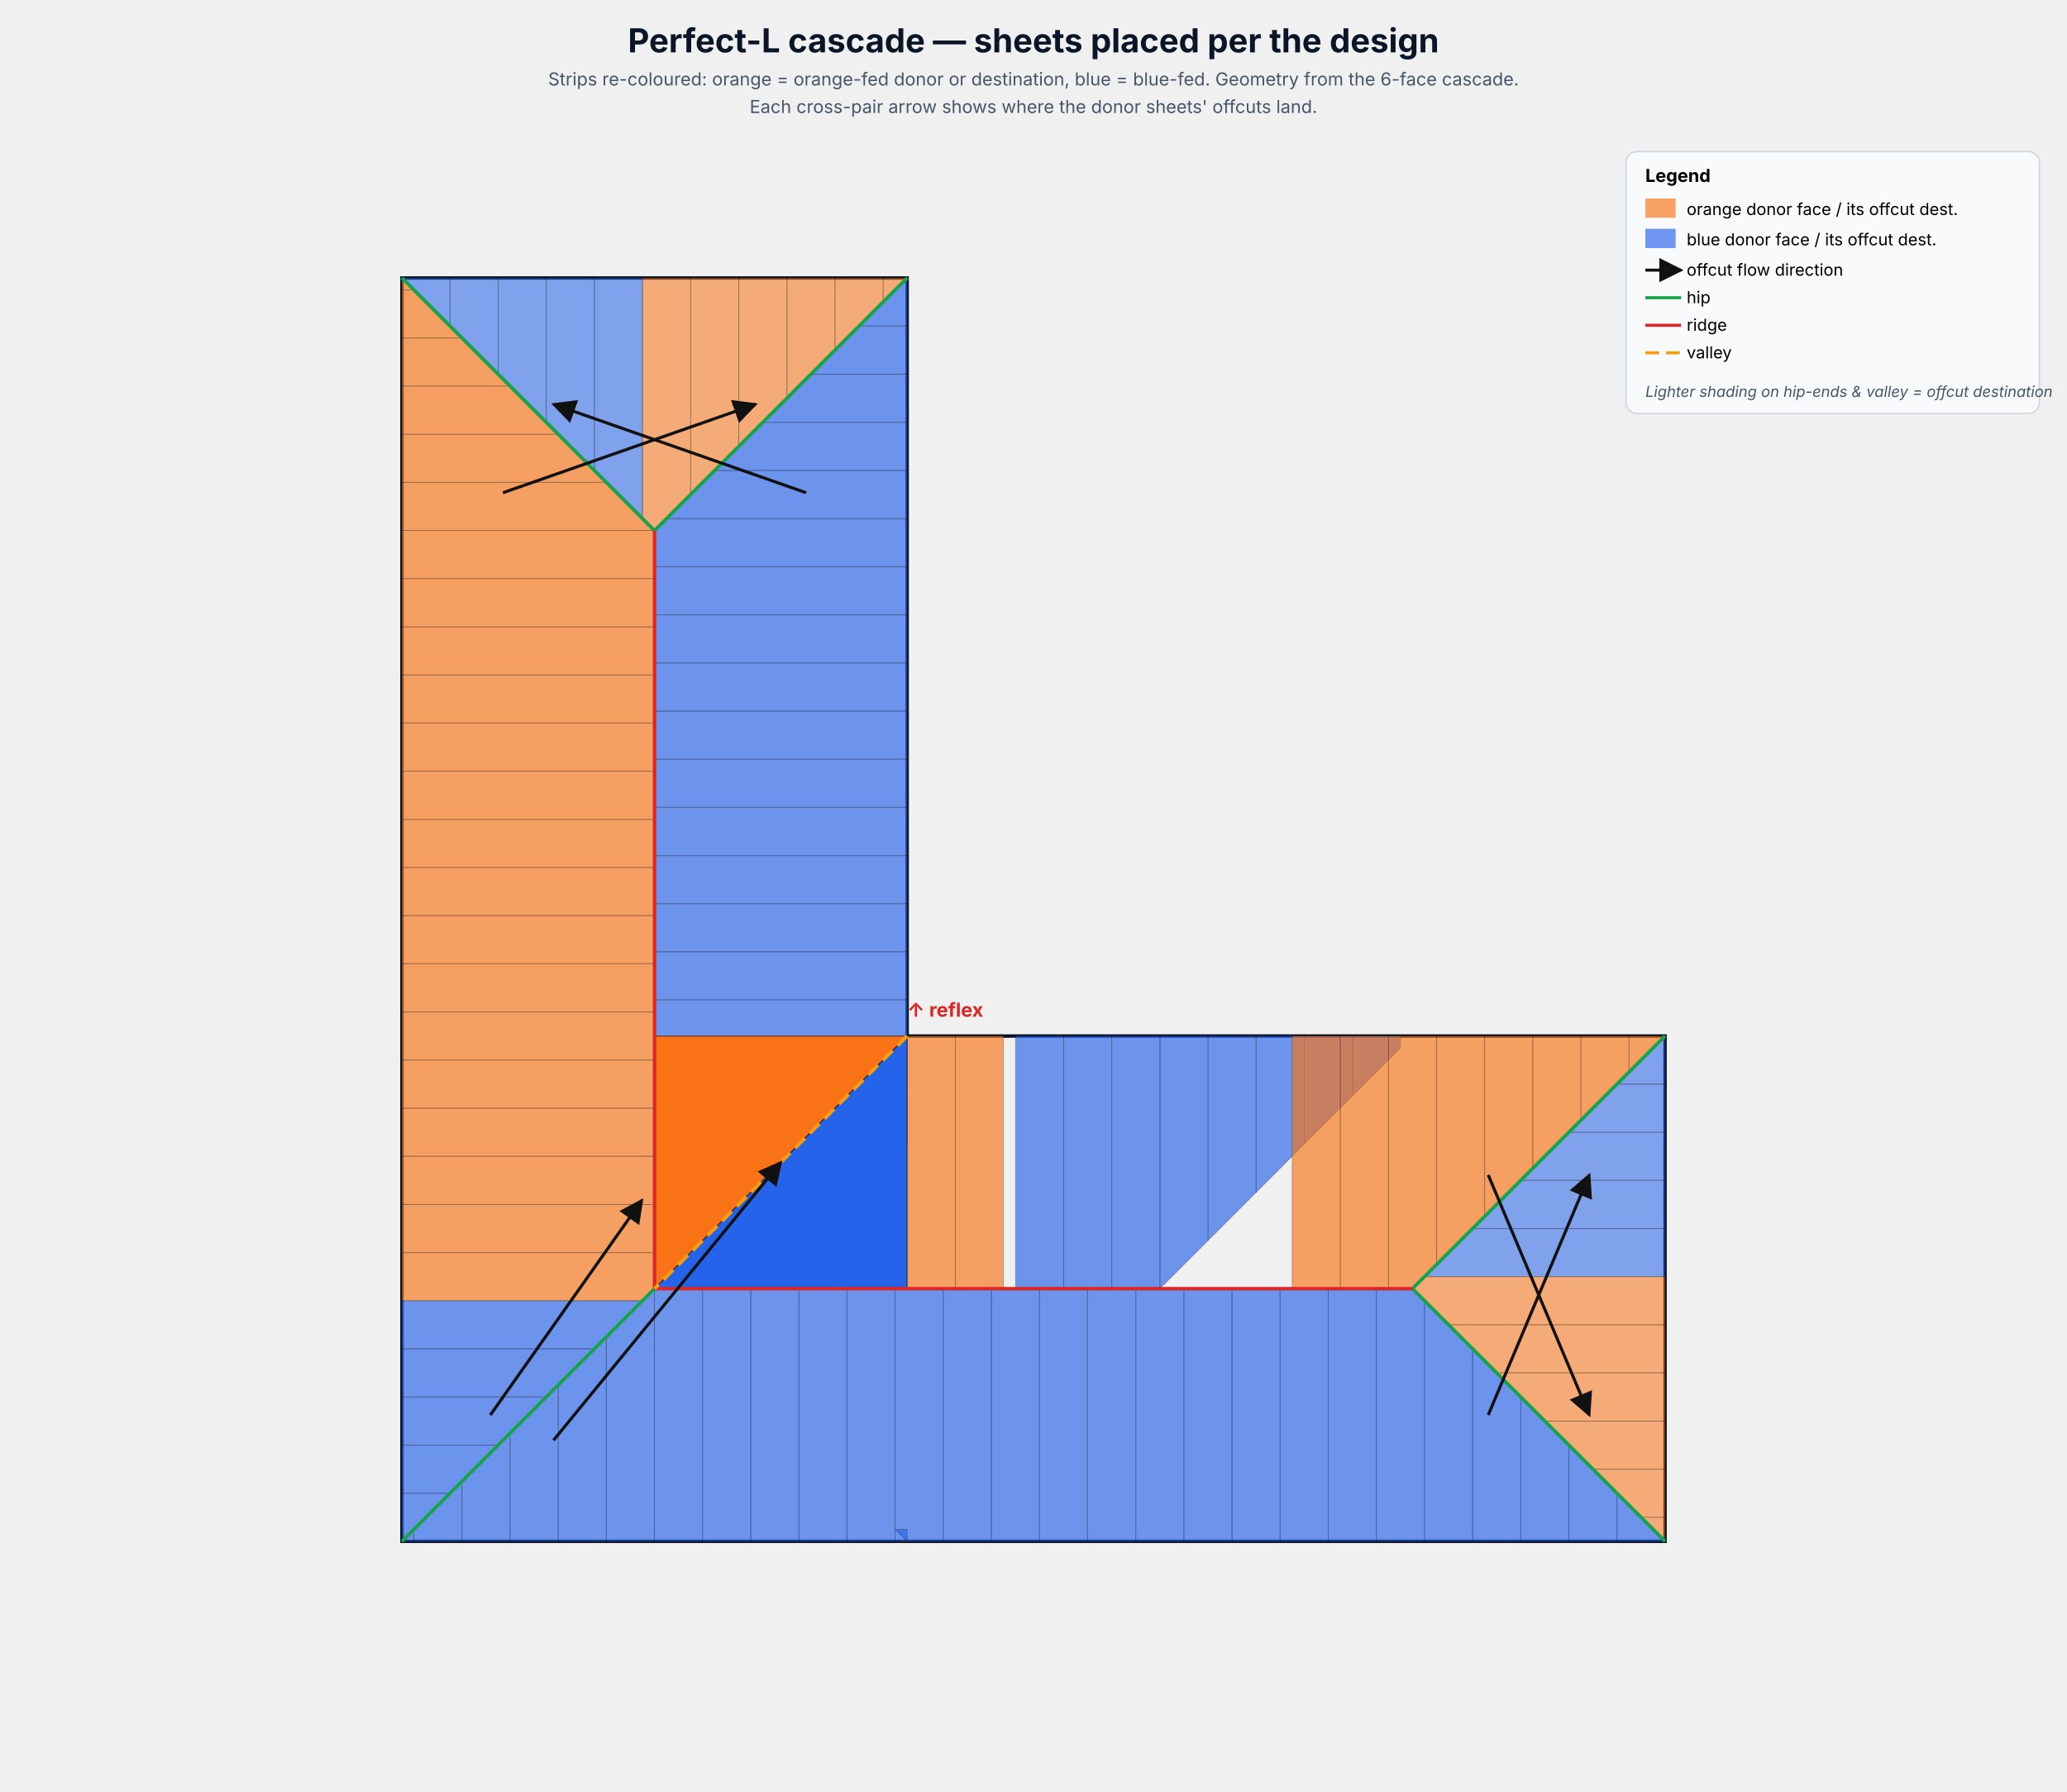
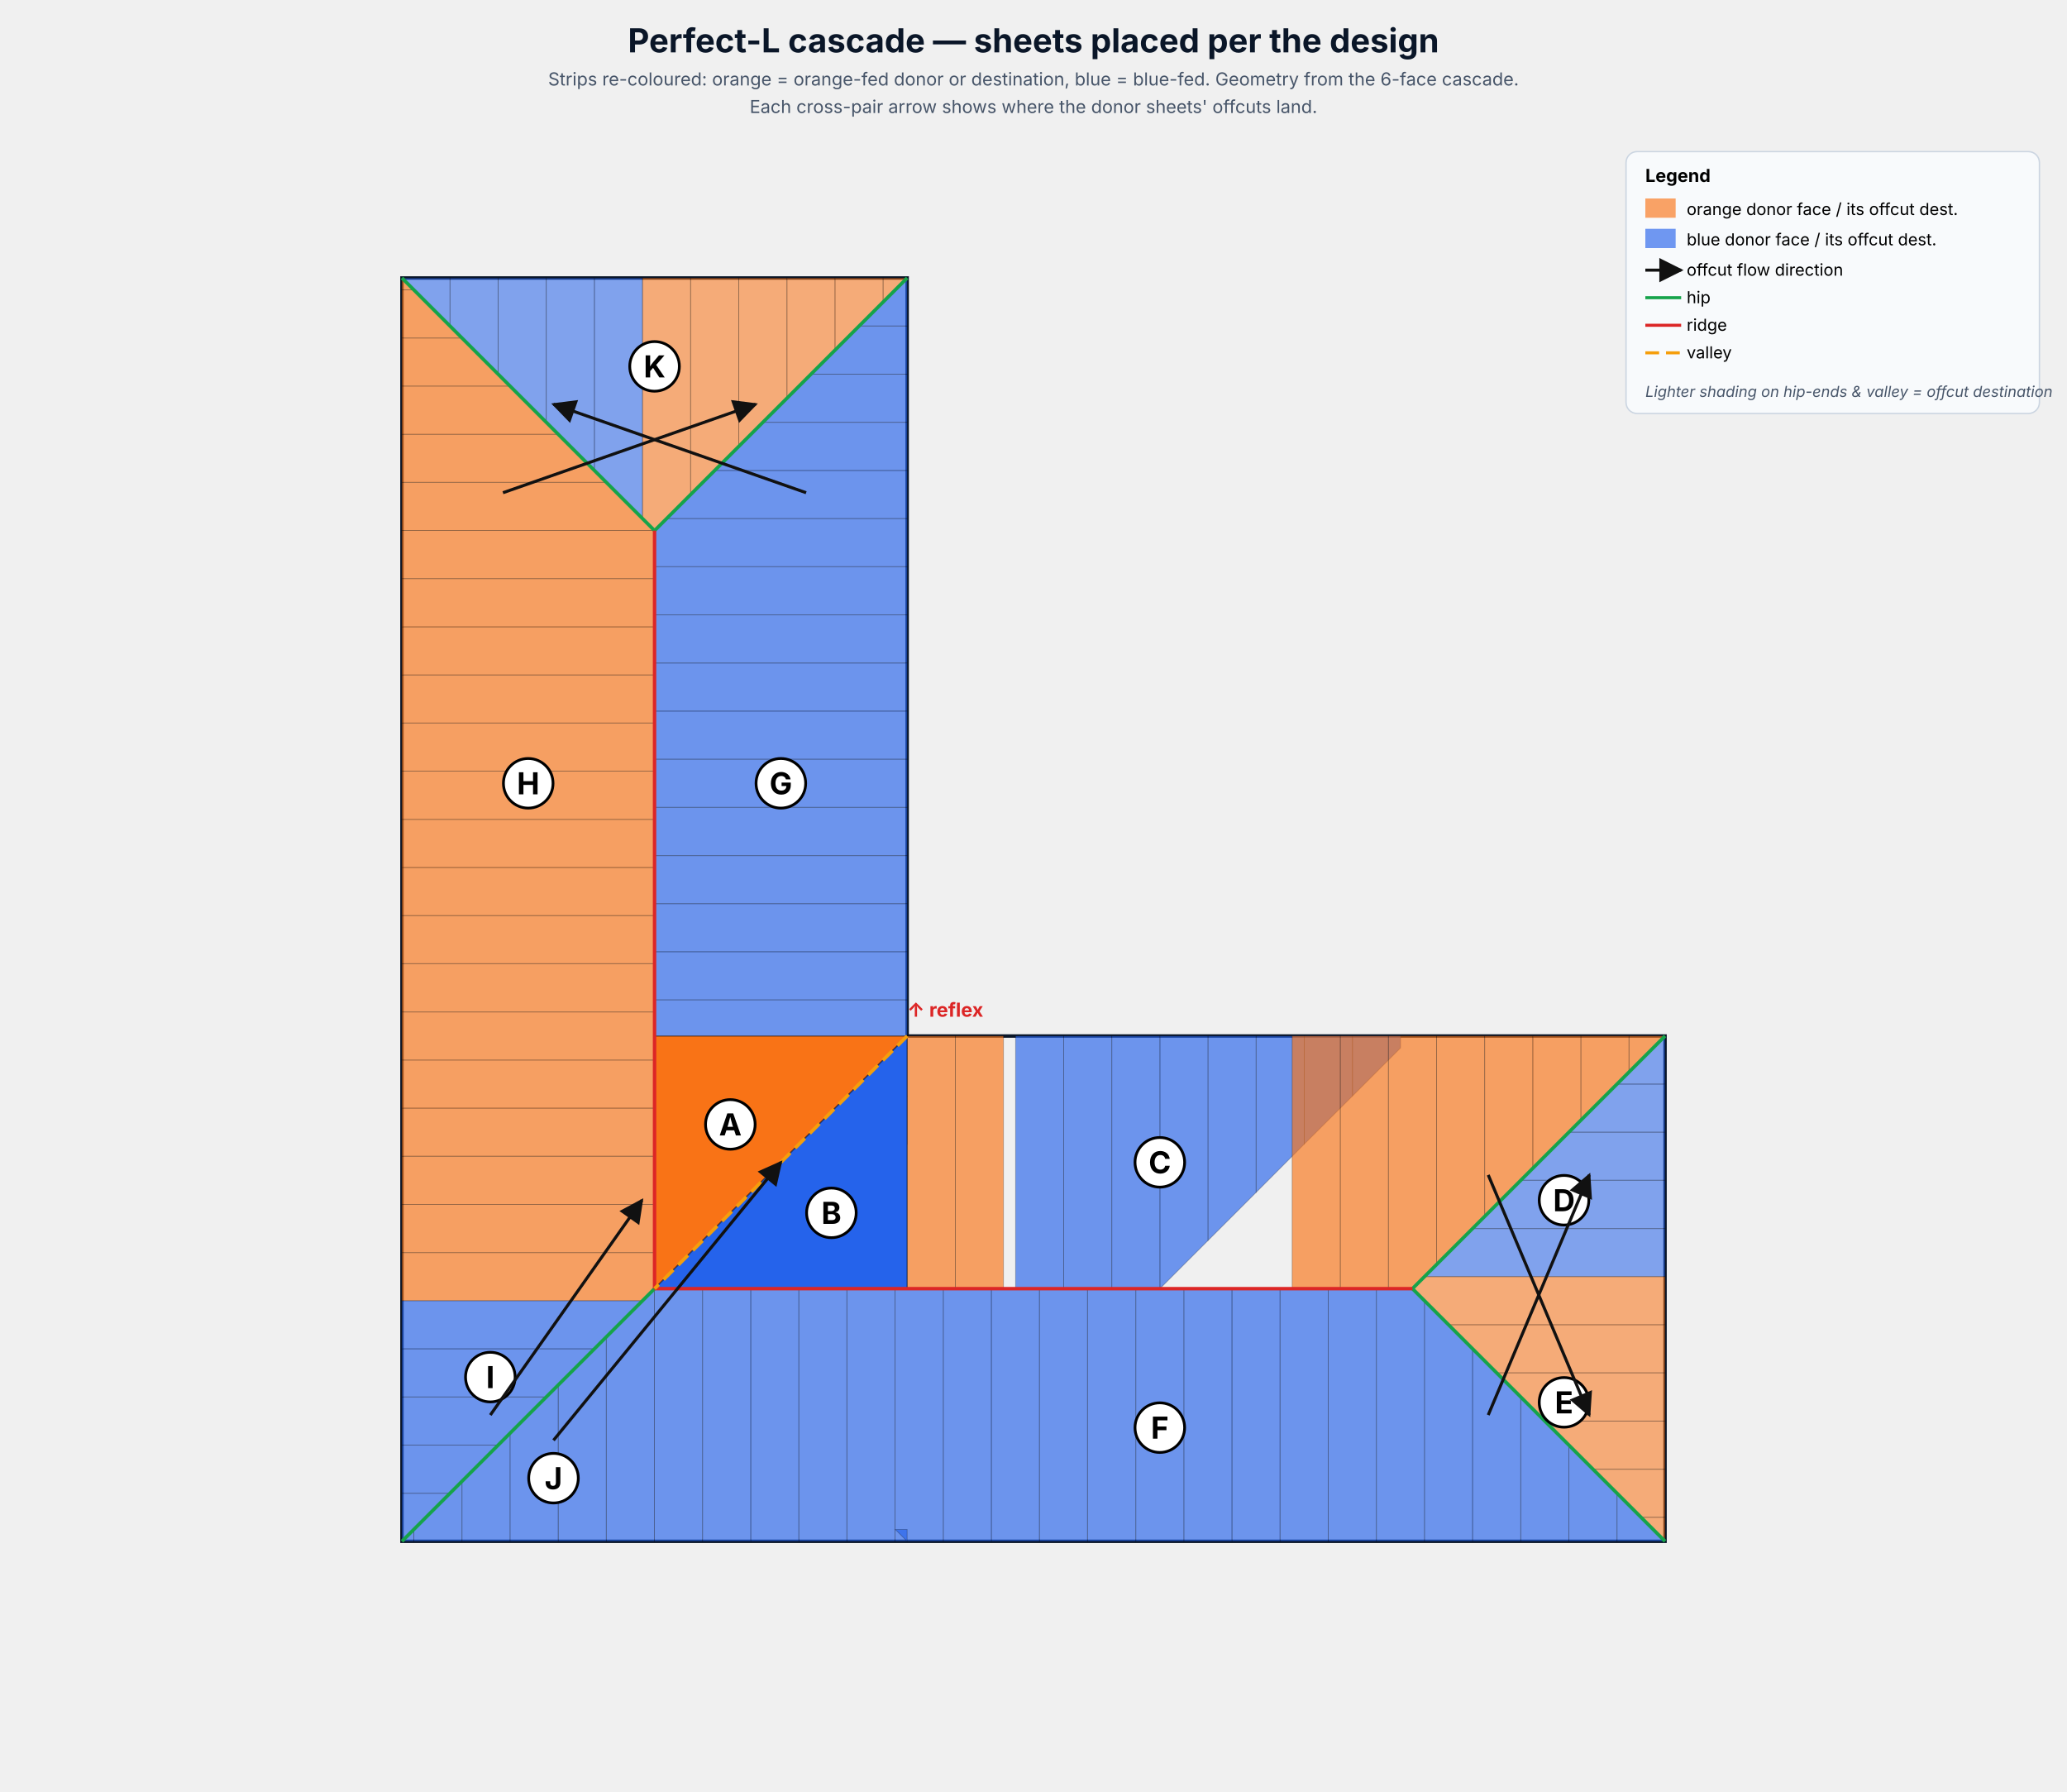
<svg xmlns="http://www.w3.org/2000/svg" width="1500" height="1300" viewBox="0 0 1500 1300" style="background:#fff;font-family:Inter,sans-serif">
  <defs>
    <marker id="arrow" viewBox="0 0 10 10" refX="9" refY="5" markerWidth="8" markerHeight="8" orient="auto">
      <path d="M 0 0 L 10 5 L 0 10 z" fill="#111" />
    </marker>
  </defs>
  <text x="750" y="38" text-anchor="middle" font-size="24" font-weight="700" fill="#0a1628">Perfect-L cascade — sheets placed per the design</text>
  <text x="750" y="62" text-anchor="middle" font-size="13" fill="#475569">Strips re-coloured: orange = orange-fed donor or destination, blue = blue-fed. Geometry from the 6-face cascade.</text>
  <text x="750" y="82" text-anchor="middle" font-size="13" fill="#475569">Each cross-pair arrow shows where the donor sheets' offcuts land.</text>
  <polygon points="291.7,201.7 658.3,201.7 658.3,751.7 1208.3,751.7 1208.3,1118.3 291.7,1118.3" fill="none" stroke="#0a1628" stroke-width="2.5" />
  <polygon points="1208.3,1118.3 1208.3,1118.3 1173.4,1118.3 1173.4,1083.4" fill="#2563eb" fill-opacity="0.65" stroke="rgba(0,0,0,0.25)" stroke-width="0.6" />
  <polygon points="1173.4,1083.4 1173.4,1118.3 1138.5,1118.3 1138.5,1048.5" fill="#2563eb" fill-opacity="0.65" stroke="rgba(0,0,0,0.25)" stroke-width="0.6" />
  <polygon points="1138.5,1048.5 1138.5,1118.3 1103.6,1118.3 1103.6,1013.6" fill="#2563eb" fill-opacity="0.65" stroke="rgba(0,0,0,0.25)" stroke-width="0.6" />
  <polygon points="1103.6,1013.6 1103.6,1118.3 1068.6,1118.3 1068.6,978.6" fill="#2563eb" fill-opacity="0.65" stroke="rgba(0,0,0,0.25)" stroke-width="0.6" />
  <polygon points="1068.6,978.6 1068.6,1118.3 1033.7,1118.3 1033.7,943.7" fill="#2563eb" fill-opacity="0.65" stroke="rgba(0,0,0,0.25)" stroke-width="0.6" />
  <polygon points="1025.0,935.0 1033.7,943.7 1033.7,1118.3 998.8,1118.3 998.8,935.0" fill="#2563eb" fill-opacity="0.65" stroke="rgba(0,0,0,0.25)" stroke-width="0.6" />
  <polygon points="998.8,935.0 998.8,1118.3 963.9,1118.3 963.9,935.0" fill="#2563eb" fill-opacity="0.65" stroke="rgba(0,0,0,0.25)" stroke-width="0.6" />
  <polygon points="963.9,935.0 963.9,1118.3 928.9,1118.3 928.9,935.0" fill="#2563eb" fill-opacity="0.65" stroke="rgba(0,0,0,0.25)" stroke-width="0.6" />
  <polygon points="928.9,935.0 928.9,1118.3 894.0,1118.3 894.0,935.0" fill="#2563eb" fill-opacity="0.65" stroke="rgba(0,0,0,0.25)" stroke-width="0.6" />
  <polygon points="894.0,935.0 894.0,1118.3 859.1,1118.3 859.1,935.0" fill="#2563eb" fill-opacity="0.65" stroke="rgba(0,0,0,0.25)" stroke-width="0.6" />
  <polygon points="859.1,935.0 859.1,1118.3 824.2,1118.3 824.2,935.0" fill="#2563eb" fill-opacity="0.65" stroke="rgba(0,0,0,0.25)" stroke-width="0.6" />
  <polygon points="824.2,935.0 824.2,1118.3 789.2,1118.3 789.2,935.0" fill="#2563eb" fill-opacity="0.65" stroke="rgba(0,0,0,0.25)" stroke-width="0.6" />
  <polygon points="789.2,935.0 789.2,1118.3 754.3,1118.3 754.3,935.0" fill="#2563eb" fill-opacity="0.65" stroke="rgba(0,0,0,0.25)" stroke-width="0.6" />
  <polygon points="754.3,935.0 754.3,1118.3 719.4,1118.3 719.4,935.0" fill="#2563eb" fill-opacity="0.65" stroke="rgba(0,0,0,0.25)" stroke-width="0.6" />
  <polygon points="719.4,935.0 719.4,1118.3 684.5,1118.3 684.5,935.0" fill="#2563eb" fill-opacity="0.65" stroke="rgba(0,0,0,0.25)" stroke-width="0.6" />
  <polygon points="684.5,935.0 684.5,1118.3 649.5,1118.3 649.5,935.0" fill="#2563eb" fill-opacity="0.65" stroke="rgba(0,0,0,0.25)" stroke-width="0.6" />
  <polygon points="649.5,935.0 649.5,1118.3 614.6,1118.3 614.6,935.0" fill="#2563eb" fill-opacity="0.65" stroke="rgba(0,0,0,0.25)" stroke-width="0.6" />
  <polygon points="614.6,935.0 614.6,1118.3 579.7,1118.3 579.7,935.0" fill="#2563eb" fill-opacity="0.65" stroke="rgba(0,0,0,0.25)" stroke-width="0.6" />
  <polygon points="579.7,935.0 579.7,1118.3 544.8,1118.3 544.8,935.0" fill="#2563eb" fill-opacity="0.65" stroke="rgba(0,0,0,0.25)" stroke-width="0.6" />
  <polygon points="544.8,935.0 544.8,1118.3 509.8,1118.3 509.8,935.0" fill="#2563eb" fill-opacity="0.65" stroke="rgba(0,0,0,0.25)" stroke-width="0.6" />
  <polygon points="509.8,935.0 509.8,1118.3 474.9,1118.3 474.9,935.1 475.0,935.0" fill="#2563eb" fill-opacity="0.65" stroke="rgba(0,0,0,0.25)" stroke-width="0.6" />
  <polygon points="474.9,935.1 474.9,1118.3 440.0,1118.3 440.0,970.0" fill="#2563eb" fill-opacity="0.65" stroke="rgba(0,0,0,0.25)" stroke-width="0.6" />
  <polygon points="440.0,970.0 440.0,1118.3 405.1,1118.3 405.1,1004.9" fill="#2563eb" fill-opacity="0.65" stroke="rgba(0,0,0,0.25)" stroke-width="0.6" />
  <polygon points="405.1,1004.9 405.1,1118.3 370.1,1118.3 370.1,1039.9" fill="#2563eb" fill-opacity="0.65" stroke="rgba(0,0,0,0.25)" stroke-width="0.6" />
  <polygon points="370.1,1039.9 370.1,1118.3 335.2,1118.3 335.2,1074.8" fill="#2563eb" fill-opacity="0.65" stroke="rgba(0,0,0,0.25)" stroke-width="0.6" />
  <polygon points="335.2,1074.8 335.2,1118.3 300.3,1118.3 300.3,1109.7" fill="#2563eb" fill-opacity="0.65" stroke="rgba(0,0,0,0.25)" stroke-width="0.6" />
  <polygon points="300.3,1109.7 300.3,1118.3 291.7,1118.3 291.7,1118.3" fill="#2563eb" fill-opacity="0.65" stroke="rgba(0,0,0,0.25)" stroke-width="0.6" />
  <polygon points="291.7,1118.3 291.7,1118.3 291.7,1083.4 326.6,1083.4" fill="#2563eb" fill-opacity="0.65" stroke="rgba(0,0,0,0.25)" stroke-width="0.6" />
  <polygon points="326.6,1083.4 291.7,1083.4 291.7,1048.5 361.5,1048.5" fill="#2563eb" fill-opacity="0.65" stroke="rgba(0,0,0,0.25)" stroke-width="0.6" />
  <polygon points="361.5,1048.5 291.7,1048.5 291.7,1013.6 396.4,1013.6" fill="#2563eb" fill-opacity="0.65" stroke="rgba(0,0,0,0.25)" stroke-width="0.6" />
  <polygon points="396.4,1013.6 291.7,1013.6 291.7,978.6 431.4,978.6" fill="#2563eb" fill-opacity="0.65" stroke="rgba(0,0,0,0.25)" stroke-width="0.6" />
  <polygon points="431.4,978.6 291.7,978.6 291.7,943.7 466.3,943.7" fill="#2563eb" fill-opacity="0.65" stroke="rgba(0,0,0,0.25)" stroke-width="0.6" />
  <polygon points="475.0,935.0 466.3,943.7 291.7,943.7 291.7,908.8 475.0,908.8" fill="#f97316" fill-opacity="0.65" stroke="rgba(0,0,0,0.25)" stroke-width="0.6" />
  <polygon points="475.0,908.8 291.7,908.8 291.7,873.9 475.0,873.9" fill="#f97316" fill-opacity="0.65" stroke="rgba(0,0,0,0.25)" stroke-width="0.6" />
  <polygon points="475.0,873.9 291.7,873.9 291.7,838.9 475.0,838.9" fill="#f97316" fill-opacity="0.65" stroke="rgba(0,0,0,0.25)" stroke-width="0.6" />
  <polygon points="475.0,838.9 291.7,838.9 291.7,804.0 475.0,804.0" fill="#f97316" fill-opacity="0.65" stroke="rgba(0,0,0,0.25)" stroke-width="0.6" />
  <polygon points="475.0,804.0 291.7,804.0 291.7,769.1 475.0,769.1" fill="#f97316" fill-opacity="0.65" stroke="rgba(0,0,0,0.25)" stroke-width="0.6" />
  <polygon points="475.0,769.1 291.7,769.1 291.7,734.2 475.0,734.2" fill="#f97316" fill-opacity="0.65" stroke="rgba(0,0,0,0.25)" stroke-width="0.6" />
  <polygon points="475.0,734.2 291.7,734.2 291.7,699.2 475.0,699.2" fill="#f97316" fill-opacity="0.65" stroke="rgba(0,0,0,0.25)" stroke-width="0.6" />
  <polygon points="475.0,699.2 291.7,699.2 291.7,664.3 475.0,664.3" fill="#f97316" fill-opacity="0.65" stroke="rgba(0,0,0,0.25)" stroke-width="0.6" />
  <polygon points="475.0,664.3 291.7,664.3 291.7,629.4 475.0,629.4" fill="#f97316" fill-opacity="0.65" stroke="rgba(0,0,0,0.25)" stroke-width="0.6" />
  <polygon points="475.0,629.4 291.7,629.4 291.7,594.5 475.0,594.5" fill="#f97316" fill-opacity="0.65" stroke="rgba(0,0,0,0.25)" stroke-width="0.6" />
  <polygon points="475.0,594.5 291.7,594.5 291.7,559.5 475.0,559.5" fill="#f97316" fill-opacity="0.65" stroke="rgba(0,0,0,0.25)" stroke-width="0.6" />
  <polygon points="475.0,559.5 291.7,559.5 291.7,524.6 475.0,524.6" fill="#f97316" fill-opacity="0.65" stroke="rgba(0,0,0,0.25)" stroke-width="0.6" />
  <polygon points="475.0,524.6 291.7,524.6 291.7,489.7 475.0,489.7" fill="#f97316" fill-opacity="0.65" stroke="rgba(0,0,0,0.25)" stroke-width="0.6" />
  <polygon points="475.0,489.7 291.7,489.7 291.7,454.8 475.0,454.8" fill="#f97316" fill-opacity="0.65" stroke="rgba(0,0,0,0.25)" stroke-width="0.6" />
  <polygon points="475.0,454.8 291.7,454.8 291.7,419.8 475.0,419.8" fill="#f97316" fill-opacity="0.65" stroke="rgba(0,0,0,0.25)" stroke-width="0.6" />
  <polygon points="475.0,419.8 291.7,419.8 291.7,384.9 474.9,384.9 475.0,385.0" fill="#f97316" fill-opacity="0.65" stroke="rgba(0,0,0,0.25)" stroke-width="0.6" />
  <polygon points="474.9,384.9 291.7,384.9 291.7,350.0 440.0,350.0" fill="#f97316" fill-opacity="0.65" stroke="rgba(0,0,0,0.25)" stroke-width="0.6" />
  <polygon points="440.0,350.0 291.7,350.0 291.7,315.1 405.1,315.1" fill="#f97316" fill-opacity="0.65" stroke="rgba(0,0,0,0.25)" stroke-width="0.6" />
  <polygon points="405.1,315.1 291.7,315.1 291.7,280.1 370.1,280.1" fill="#f97316" fill-opacity="0.65" stroke="rgba(0,0,0,0.25)" stroke-width="0.6" />
  <polygon points="370.1,280.1 291.7,280.1 291.7,245.2 335.2,245.2" fill="#f97316" fill-opacity="0.65" stroke="rgba(0,0,0,0.25)" stroke-width="0.6" />
  <polygon points="335.2,245.2 291.7,245.2 291.7,210.3 300.3,210.3" fill="#f97316" fill-opacity="0.65" stroke="rgba(0,0,0,0.25)" stroke-width="0.6" />
  <polygon points="300.3,210.3 291.7,210.3 291.7,201.7 291.7,201.7" fill="#f97316" fill-opacity="0.65" stroke="rgba(0,0,0,0.25)" stroke-width="0.6" />
  <polygon points="658.3,201.7 658.3,201.7 658.3,236.6 623.4,236.6" fill="#2563eb" fill-opacity="0.65" stroke="rgba(0,0,0,0.25)" stroke-width="0.6" />
  <polygon points="623.4,236.6 658.3,236.6 658.3,271.5 588.5,271.5" fill="#2563eb" fill-opacity="0.65" stroke="rgba(0,0,0,0.25)" stroke-width="0.6" />
  <polygon points="588.5,271.5 658.3,271.5 658.3,306.4 553.6,306.4" fill="#2563eb" fill-opacity="0.65" stroke="rgba(0,0,0,0.25)" stroke-width="0.6" />
  <polygon points="553.6,306.4 658.3,306.4 658.3,341.4 518.6,341.4" fill="#2563eb" fill-opacity="0.65" stroke="rgba(0,0,0,0.25)" stroke-width="0.6" />
  <polygon points="518.6,341.4 658.3,341.4 658.3,376.3 483.7,376.3" fill="#2563eb" fill-opacity="0.65" stroke="rgba(0,0,0,0.25)" stroke-width="0.6" />
  <polygon points="475.0,385.0 483.7,376.3 658.3,376.3 658.3,411.2 475.0,411.2" fill="#2563eb" fill-opacity="0.65" stroke="rgba(0,0,0,0.25)" stroke-width="0.6" />
  <polygon points="475.0,411.2 658.3,411.2 658.3,446.1 475.0,446.1" fill="#2563eb" fill-opacity="0.65" stroke="rgba(0,0,0,0.25)" stroke-width="0.6" />
  <polygon points="475.0,446.1 658.3,446.1 658.3,481.1 475.0,481.1" fill="#2563eb" fill-opacity="0.65" stroke="rgba(0,0,0,0.25)" stroke-width="0.6" />
  <polygon points="475.0,481.1 658.3,481.1 658.3,516.0 475.0,516.0" fill="#2563eb" fill-opacity="0.65" stroke="rgba(0,0,0,0.25)" stroke-width="0.6" />
  <polygon points="475.0,516.0 658.3,516.0 658.3,550.9 475.0,550.9" fill="#2563eb" fill-opacity="0.65" stroke="rgba(0,0,0,0.25)" stroke-width="0.6" />
  <polygon points="475.0,550.9 658.3,550.9 658.3,585.8 475.0,585.8" fill="#2563eb" fill-opacity="0.65" stroke="rgba(0,0,0,0.25)" stroke-width="0.6" />
  <polygon points="475.0,585.8 658.3,585.8 658.3,620.8 475.0,620.8" fill="#2563eb" fill-opacity="0.65" stroke="rgba(0,0,0,0.25)" stroke-width="0.6" />
  <polygon points="475.0,620.8 658.3,620.8 658.3,655.7 475.0,655.7" fill="#2563eb" fill-opacity="0.65" stroke="rgba(0,0,0,0.25)" stroke-width="0.6" />
  <polygon points="475.0,655.7 658.3,655.7 658.3,690.6 475.0,690.6" fill="#2563eb" fill-opacity="0.65" stroke="rgba(0,0,0,0.25)" stroke-width="0.6" />
  <polygon points="475.0,690.6 658.3,690.6 658.3,725.5 475.0,725.5" fill="#2563eb" fill-opacity="0.65" stroke="rgba(0,0,0,0.25)" stroke-width="0.6" />
  <polygon points="475.0,725.5 658.3,725.5 658.3,760.5 475.0,760.5" fill="#2563eb" fill-opacity="0.65" stroke="rgba(0,0,0,0.25)" stroke-width="0.6" />
  <polygon points="475.0,760.5 658.3,760.5 658.3,795.4 475.0,795.4" fill="#2563eb" fill-opacity="0.65" stroke="rgba(0,0,0,0.25)" stroke-width="0.6" />
  <polygon points="475.0,795.4 658.3,795.4 658.3,830.3 475.0,830.3" fill="#2563eb" fill-opacity="0.65" stroke="rgba(0,0,0,0.25)" stroke-width="0.6" />
  <polygon points="737.0,935.0 737.0,751.7 771.9,751.7 771.9,935.0" fill="#2563eb" fill-opacity="0.65" stroke="rgba(0,0,0,0.25)" stroke-width="0.6" />
  <polygon points="771.9,935.0 771.9,751.7 806.8,751.7 806.8,935.0" fill="#2563eb" fill-opacity="0.65" stroke="rgba(0,0,0,0.25)" stroke-width="0.6" />
  <polygon points="806.8,935.0 806.8,751.7 841.8,751.7 841.8,934.9 841.7,935.0" fill="#2563eb" fill-opacity="0.65" stroke="rgba(0,0,0,0.25)" stroke-width="0.6" />
  <polygon points="841.8,934.9 841.8,751.7 876.7,751.7 876.7,900.0" fill="#2563eb" fill-opacity="0.65" stroke="rgba(0,0,0,0.25)" stroke-width="0.6" />
  <polygon points="876.7,900.0 876.7,751.7 911.6,751.7 911.6,865.1" fill="#2563eb" fill-opacity="0.65" stroke="rgba(0,0,0,0.25)" stroke-width="0.6" />
  <polygon points="911.6,865.1 911.6,751.7 946.5,751.7 946.5,830.1" fill="#2563eb" fill-opacity="0.65" stroke="rgba(0,0,0,0.25)" stroke-width="0.6" />
  <polygon points="946.5,830.1 946.5,751.7 981.5,751.7 981.5,795.2" fill="#2563eb" fill-opacity="0.65" stroke="rgba(0,0,0,0.25)" stroke-width="0.6" />
  <polygon points="981.5,795.2 981.5,751.7 1016.4,751.7 1016.4,760.3" fill="#2563eb" fill-opacity="0.65" stroke="rgba(0,0,0,0.25)" stroke-width="0.6" />
  <polygon points="649.7,1109.7 658.3,1109.7 658.3,1118.3 658.3,1118.3" fill="#2563eb" fill-opacity="0.65" stroke="rgba(0,0,0,0.25)" stroke-width="0.6" />
  <polygon points="658.3,935.0 658.3,751.7 693.3,751.7 693.3,935.0" fill="#f97316" fill-opacity="0.65" stroke="rgba(0,0,0,0.25)" stroke-width="0.6" />
  <polygon points="693.3,935.0 693.3,751.7 728.2,751.7 728.2,935.0" fill="#f97316" fill-opacity="0.65" stroke="rgba(0,0,0,0.25)" stroke-width="0.6" />
  <polygon points="937.7,935.0 937.7,751.7 972.7,751.7 972.7,935.0" fill="#f97316" fill-opacity="0.65" stroke="rgba(0,0,0,0.25)" stroke-width="0.6" />
  <polygon points="972.7,935.0 972.7,751.7 1007.6,751.7 1007.6,935.0" fill="#f97316" fill-opacity="0.65" stroke="rgba(0,0,0,0.25)" stroke-width="0.6" />
  <polygon points="1007.6,935.0 1007.6,751.7 1042.5,751.7 1042.5,917.5 1025.0,935.0" fill="#f97316" fill-opacity="0.65" stroke="rgba(0,0,0,0.25)" stroke-width="0.6" />
  <polygon points="1042.5,917.5 1042.5,751.7 1077.4,751.7 1077.4,882.6" fill="#f97316" fill-opacity="0.65" stroke="rgba(0,0,0,0.25)" stroke-width="0.6" />
  <polygon points="1077.4,882.6 1077.4,751.7 1112.4,751.7 1112.4,847.6" fill="#f97316" fill-opacity="0.65" stroke="rgba(0,0,0,0.25)" stroke-width="0.6" />
  <polygon points="1112.4,847.6 1112.4,751.7 1147.3,751.7 1147.3,812.7" fill="#f97316" fill-opacity="0.65" stroke="rgba(0,0,0,0.25)" stroke-width="0.6" />
  <polygon points="1147.3,812.7 1147.3,751.7 1182.2,751.7 1182.2,777.8" fill="#f97316" fill-opacity="0.65" stroke="rgba(0,0,0,0.25)" stroke-width="0.6" />
  <polygon points="1182.2,777.8 1182.2,751.7 1208.3,751.7 1208.3,751.7" fill="#f97316" fill-opacity="0.65" stroke="rgba(0,0,0,0.25)" stroke-width="0.6" />
  <polygon points="291.7,201.7 291.7,201.7 326.6,201.7 326.6,236.6" fill="#2563eb" fill-opacity="0.55" stroke="rgba(0,0,0,0.25)" stroke-width="0.6" />
  <polygon points="326.6,236.6 326.6,201.7 361.5,201.7 361.5,271.5" fill="#2563eb" fill-opacity="0.55" stroke="rgba(0,0,0,0.25)" stroke-width="0.6" />
  <polygon points="361.5,271.5 361.5,201.7 396.4,201.7 396.4,306.4" fill="#2563eb" fill-opacity="0.55" stroke="rgba(0,0,0,0.25)" stroke-width="0.6" />
  <polygon points="396.4,306.4 396.4,201.7 431.4,201.7 431.4,341.4" fill="#2563eb" fill-opacity="0.55" stroke="rgba(0,0,0,0.25)" stroke-width="0.6" />
  <polygon points="431.4,341.4 431.4,201.7 466.3,201.7 466.3,376.3" fill="#2563eb" fill-opacity="0.55" stroke="rgba(0,0,0,0.25)" stroke-width="0.6" />
  <polygon points="466.3,376.3 466.3,201.7 501.2,201.7 501.2,358.8 475.0,385.0" fill="#f97316" fill-opacity="0.55" stroke="rgba(0,0,0,0.25)" stroke-width="0.6" />
  <polygon points="501.2,358.8 501.2,201.7 536.1,201.7 536.1,323.9" fill="#f97316" fill-opacity="0.55" stroke="rgba(0,0,0,0.25)" stroke-width="0.6" />
  <polygon points="536.1,323.9 536.1,201.7 571.1,201.7 571.1,288.9" fill="#f97316" fill-opacity="0.55" stroke="rgba(0,0,0,0.25)" stroke-width="0.6" />
  <polygon points="571.1,288.9 571.1,201.7 606.0,201.7 606.0,254.0" fill="#f97316" fill-opacity="0.55" stroke="rgba(0,0,0,0.25)" stroke-width="0.6" />
  <polygon points="606.0,254.0 606.0,201.7 640.9,201.7 640.9,219.1" fill="#f97316" fill-opacity="0.55" stroke="rgba(0,0,0,0.25)" stroke-width="0.6" />
  <polygon points="640.9,219.1 640.9,201.7 658.3,201.7 658.3,201.7" fill="#f97316" fill-opacity="0.55" stroke="rgba(0,0,0,0.25)" stroke-width="0.6" />
  <polygon points="1208.3,751.7 1208.3,751.7 1208.3,786.6 1173.4,786.6" fill="#2563eb" fill-opacity="0.55" stroke="rgba(0,0,0,0.25)" stroke-width="0.6" />
  <polygon points="1173.4,786.6 1208.3,786.6 1208.3,821.5 1138.5,821.5" fill="#2563eb" fill-opacity="0.55" stroke="rgba(0,0,0,0.25)" stroke-width="0.6" />
  <polygon points="1138.5,821.5 1208.3,821.5 1208.3,856.4 1103.6,856.4" fill="#2563eb" fill-opacity="0.55" stroke="rgba(0,0,0,0.25)" stroke-width="0.6" />
  <polygon points="1103.6,856.4 1208.3,856.4 1208.3,891.4 1068.6,891.4" fill="#2563eb" fill-opacity="0.55" stroke="rgba(0,0,0,0.25)" stroke-width="0.6" />
  <polygon points="1068.6,891.4 1208.3,891.4 1208.3,926.3 1033.7,926.3" fill="#2563eb" fill-opacity="0.55" stroke="rgba(0,0,0,0.25)" stroke-width="0.6" />
  <polygon points="1033.7,926.3 1208.3,926.3 1208.3,961.2 1051.2,961.2 1025.0,935.0" fill="#f97316" fill-opacity="0.55" stroke="rgba(0,0,0,0.25)" stroke-width="0.6" />
  <polygon points="1051.2,961.2 1208.3,961.2 1208.3,996.1 1086.1,996.1" fill="#f97316" fill-opacity="0.55" stroke="rgba(0,0,0,0.25)" stroke-width="0.6" />
  <polygon points="1086.1,996.1 1208.3,996.1 1208.3,1031.1 1121.1,1031.1" fill="#f97316" fill-opacity="0.55" stroke="rgba(0,0,0,0.25)" stroke-width="0.6" />
  <polygon points="1121.1,1031.1 1208.3,1031.1 1208.3,1066.0 1156.0,1066.0" fill="#f97316" fill-opacity="0.55" stroke="rgba(0,0,0,0.25)" stroke-width="0.6" />
  <polygon points="1156.0,1066.0 1208.3,1066.0 1208.3,1100.9 1190.9,1100.9" fill="#f97316" fill-opacity="0.55" stroke="rgba(0,0,0,0.25)" stroke-width="0.6" />
  <polygon points="1190.9,1100.9 1208.3,1100.9 1208.3,1118.3 1208.3,1118.3" fill="#f97316" fill-opacity="0.55" stroke="rgba(0,0,0,0.25)" stroke-width="0.6" />
  <polygon points="658.3,751.7 475.0,751.7 475.0,935.0" fill="#f97316" fill-opacity="1" stroke="rgba(0,0,0,0.4)" stroke-width="1" />
  <polygon points="658.3,751.7 658.3,935.0 475.0,935.0" fill="#2563eb" fill-opacity="1" stroke="rgba(0,0,0,0.4)" stroke-width="1" />
  <line x1="291.667" y1="201.667" x2="475" y2="385" stroke="#16a34a" stroke-width="2.5" />
  <line x1="658.333" y1="201.667" x2="475" y2="385" stroke="#16a34a" stroke-width="2.5" />
  <line x1="1208.333" y1="751.667" x2="1025" y2="935" stroke="#16a34a" stroke-width="2.5" />
  <line x1="1208.333" y1="1118.333" x2="1025" y2="935" stroke="#16a34a" stroke-width="2.5" />
  <line x1="291.667" y1="1118.333" x2="475" y2="935" stroke="#16a34a" stroke-width="2.5" />
  <line x1="475" y1="385" x2="475" y2="935" stroke="#dc2626" stroke-width="2.5" />
  <line x1="475" y1="935" x2="1025" y2="935" stroke="#dc2626" stroke-width="2.5" />
  <line x1="658.333" y1="751.667" x2="475" y2="935" stroke="#f59e0b" stroke-width="2.5" stroke-dasharray="10,5" />
+   <g font-family="Inter,sans-serif" font-weight="700" font-size="22">
+     <circle cx="530" cy="815.833" r="18" fill="#fff" stroke="#000" stroke-width="2" />
+     <text x="530" y="823.833" text-anchor="middle" fill="#000">A</text>
+     <circle cx="603.333" cy="880" r="18" fill="#fff" stroke="#000" stroke-width="2" />
+     <text x="603.333" y="888" text-anchor="middle" fill="#000">B</text>
+     <circle cx="841.667" cy="843.333" r="18" fill="#fff" stroke="#000" stroke-width="2" />
+     <text x="841.667" y="851.333" text-anchor="middle" fill="#000">C</text>
+     <circle cx="1135" cy="870.833" r="18" fill="#fff" stroke="#000" stroke-width="2" />
+     <text x="1135" y="878.833" text-anchor="middle" fill="#000">D</text>
+     <circle cx="1135" cy="1017.5" r="18" fill="#fff" stroke="#000" stroke-width="2" />
+     <text x="1135" y="1025.5" text-anchor="middle" fill="#000">E</text>
+     <circle cx="841.667" cy="1035.833" r="18" fill="#fff" stroke="#000" stroke-width="2" />
+     <text x="841.667" y="1043.833" text-anchor="middle" fill="#000">F</text>
+     <circle cx="566.667" cy="568.333" r="18" fill="#fff" stroke="#000" stroke-width="2" />
+     <text x="566.667" y="576.333" text-anchor="middle" fill="#000">G</text>
+     <circle cx="383.333" cy="568.333" r="18" fill="#fff" stroke="#000" stroke-width="2" />
+     <text x="383.333" y="576.333" text-anchor="middle" fill="#000">H</text>
+     <circle cx="355.833" cy="999.167" r="18" fill="#fff" stroke="#000" stroke-width="2" />
+     <text x="355.833" y="1007.167" text-anchor="middle" fill="#000">I</text>
+     <circle cx="401.667" cy="1072.5" r="18" fill="#fff" stroke="#000" stroke-width="2" />
+     <text x="401.667" y="1080.5" text-anchor="middle" fill="#000">J</text>
+     <circle cx="475" cy="265.833" r="18" fill="#fff" stroke="#000" stroke-width="2" />
+     <text x="475" y="273.833" text-anchor="middle" fill="#000">K</text>
+   </g>
  <line x1="365" y1="357.5" x2="548.333" y2="293.333" stroke="#111" stroke-width="2.2" marker-end="url(#arrow)" />
  <line x1="585" y1="357.5" x2="401.667" y2="293.333" stroke="#111" stroke-width="2.2" marker-end="url(#arrow)" />
  <line x1="1080" y1="852.5" x2="1153.333" y2="1026.667" stroke="#111" stroke-width="2.2" marker-end="url(#arrow)" />
  <line x1="1080" y1="1026.667" x2="1153.333" y2="852.5" stroke="#111" stroke-width="2.2" marker-end="url(#arrow)" />
  <line x1="401.667" y1="1045" x2="566.667" y2="843.333" stroke="#111" stroke-width="2.2" marker-end="url(#arrow)" />
  <line x1="355.833" y1="1026.667" x2="465.833" y2="870.833" stroke="#111" stroke-width="2.2" marker-end="url(#arrow)" />
  <text x="658.333" y="737.667" font-size="14" font-weight="700" fill="#dc2626" text-anchor="start">↑ reflex</text>
  <g transform="translate(1180, 110)">
    <rect x="0" y="0" width="300" height="190" fill="#f8fafc" stroke="#cbd5e1" rx="8" />
    <text x="14" y="22" font-size="13" font-weight="700">Legend</text>
    <rect x="14" y="34" width="22" height="14" fill="#f97316" fill-opacity="0.65" />
    <text x="44" y="46" font-size="12">orange donor face / its offcut dest.</text>
    <rect x="14" y="56" width="22" height="14" fill="#2563eb" fill-opacity="0.65" />
    <text x="44" y="68" font-size="12">blue donor face / its offcut dest.</text>
    <line x1="14" y1="86" x2="40" y2="86" stroke="#111" stroke-width="2.2" marker-end="url(#arrow)" />
    <text x="44" y="90" font-size="12">offcut flow direction</text>
    <line x1="14" y1="106" x2="40" y2="106" stroke="#16a34a" stroke-width="2.2" />
    <text x="44" y="110" font-size="12">hip</text>
    <line x1="14" y1="126" x2="40" y2="126" stroke="#dc2626" stroke-width="2.2" />
    <text x="44" y="130" font-size="12">ridge</text>
    <line x1="14" y1="146" x2="40" y2="146" stroke="#f59e0b" stroke-width="2.2" stroke-dasharray="10,5" />
    <text x="44" y="150" font-size="12">valley</text>
    <text x="14" y="178" font-size="11" font-style="italic" fill="#475569">Lighter shading on hip-ends &amp; valley = offcut destination</text>
  </g>
</svg>
